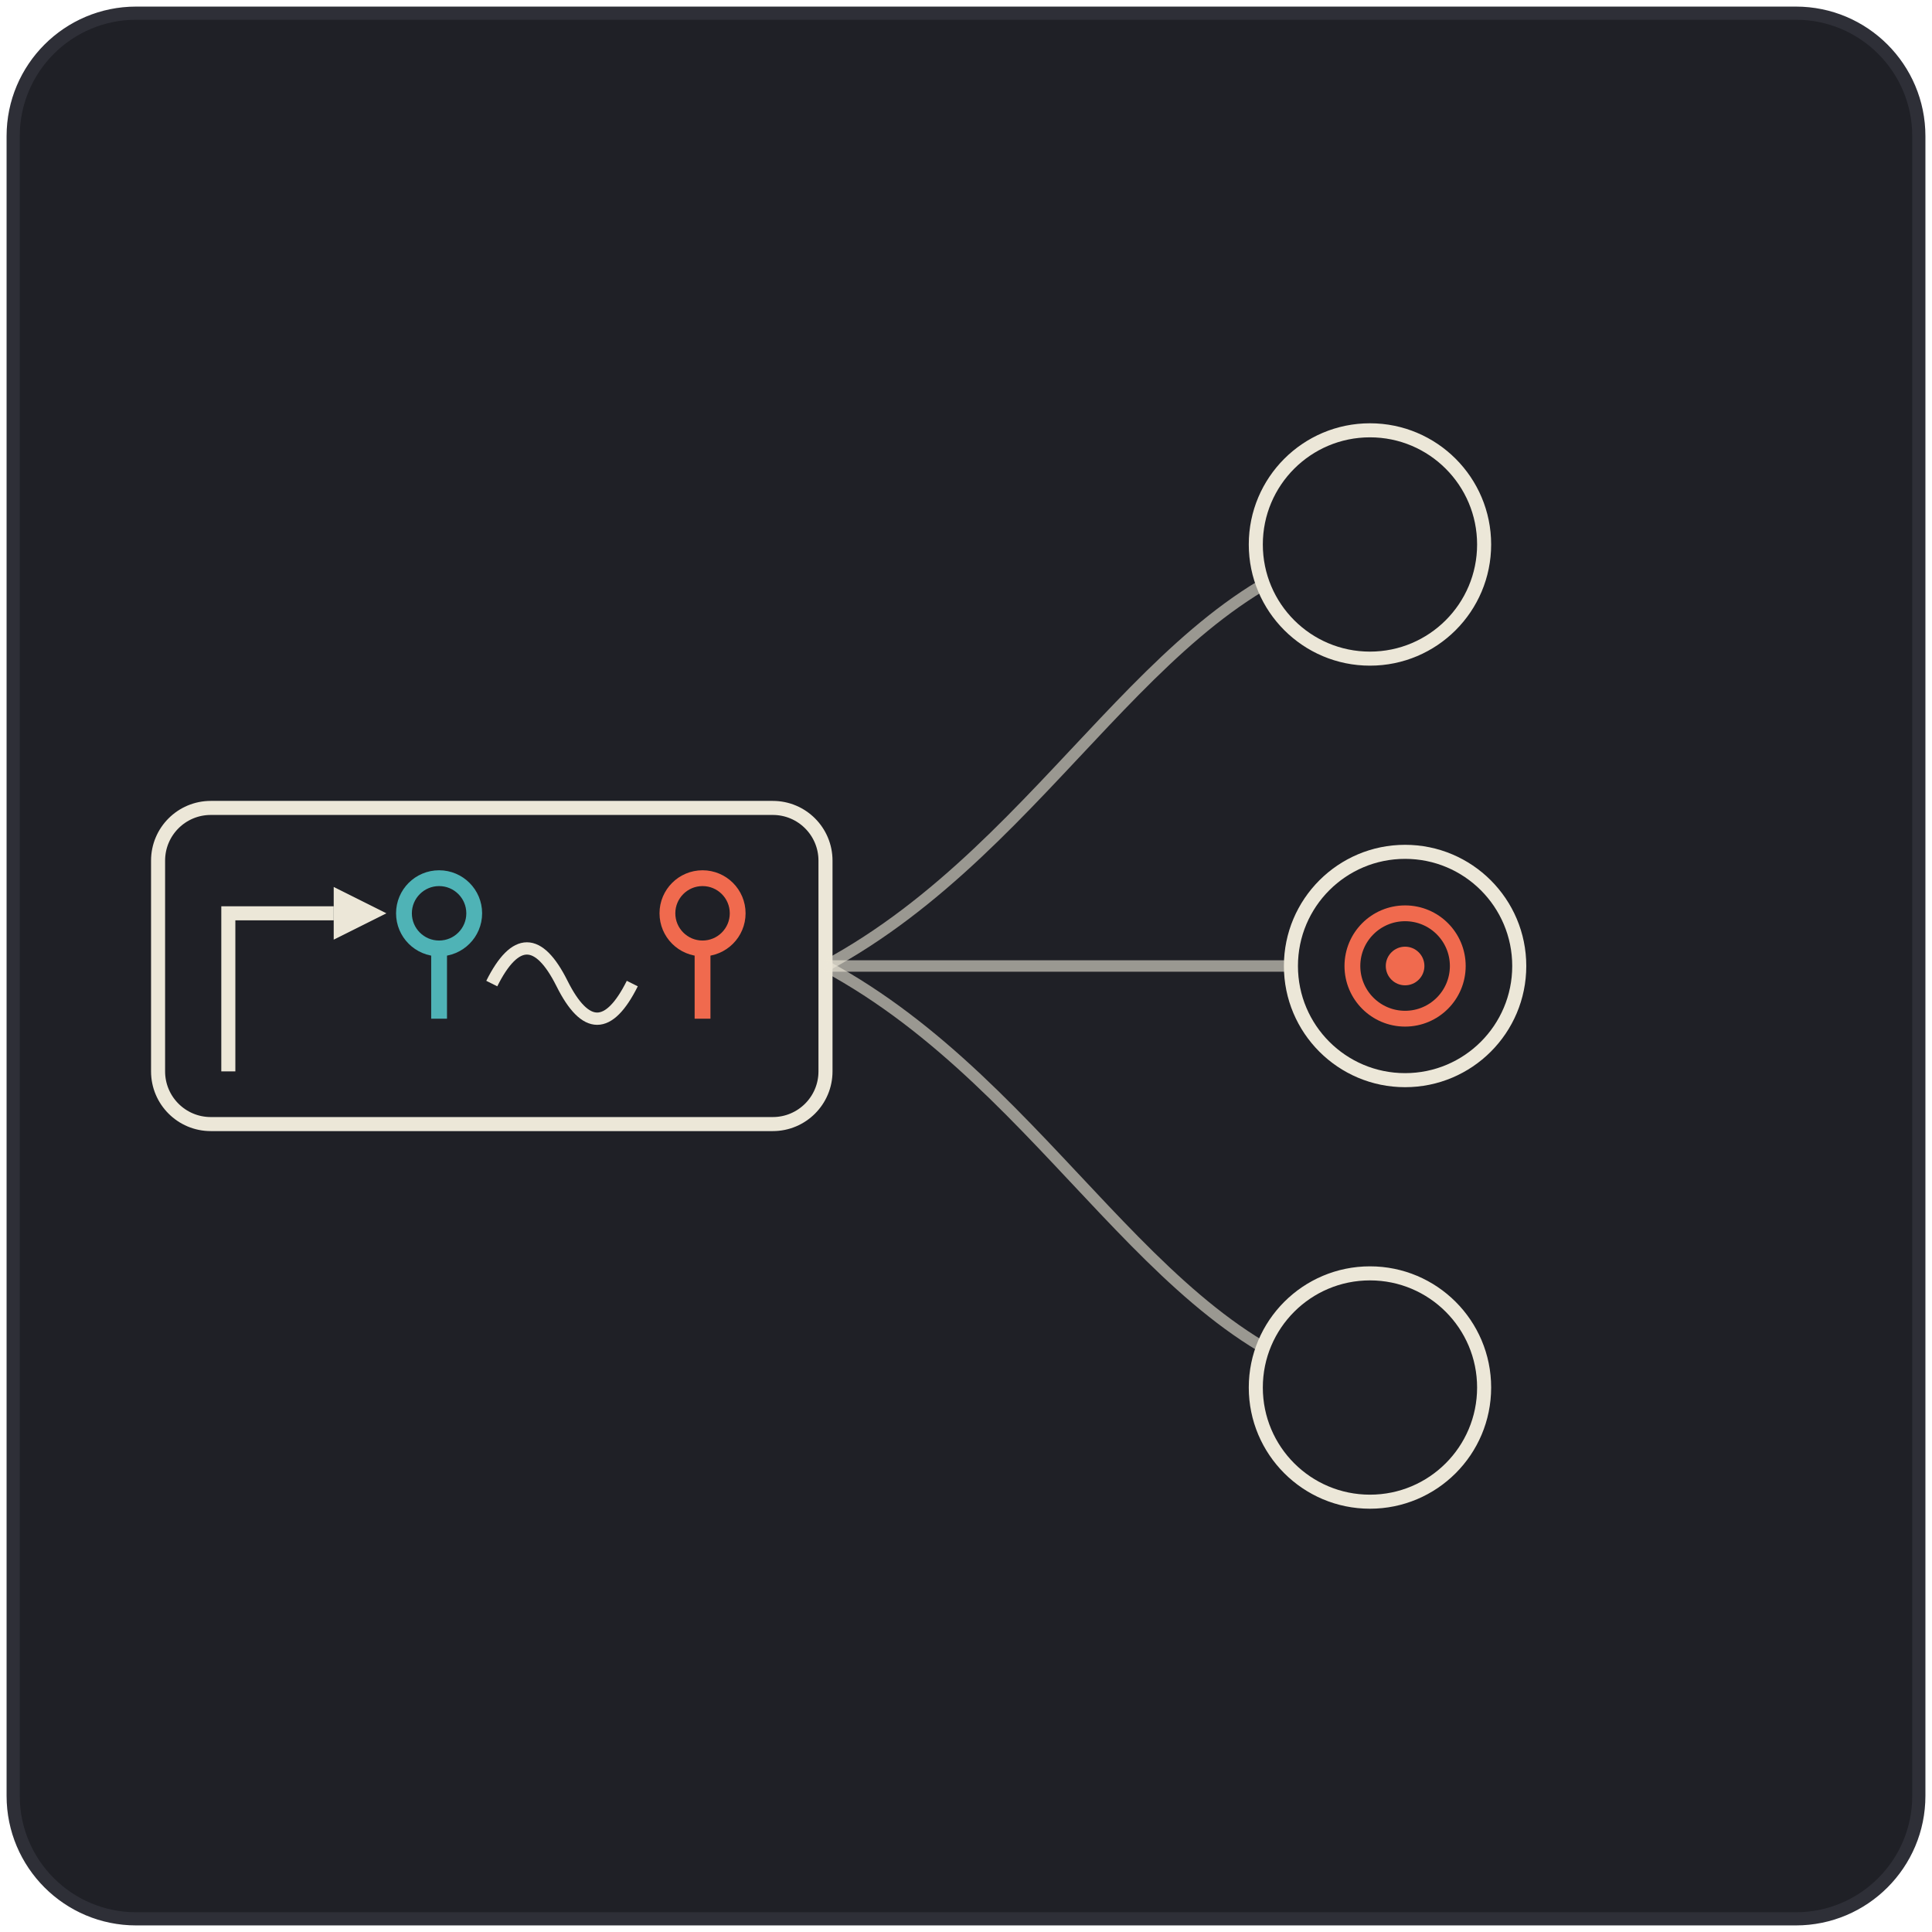
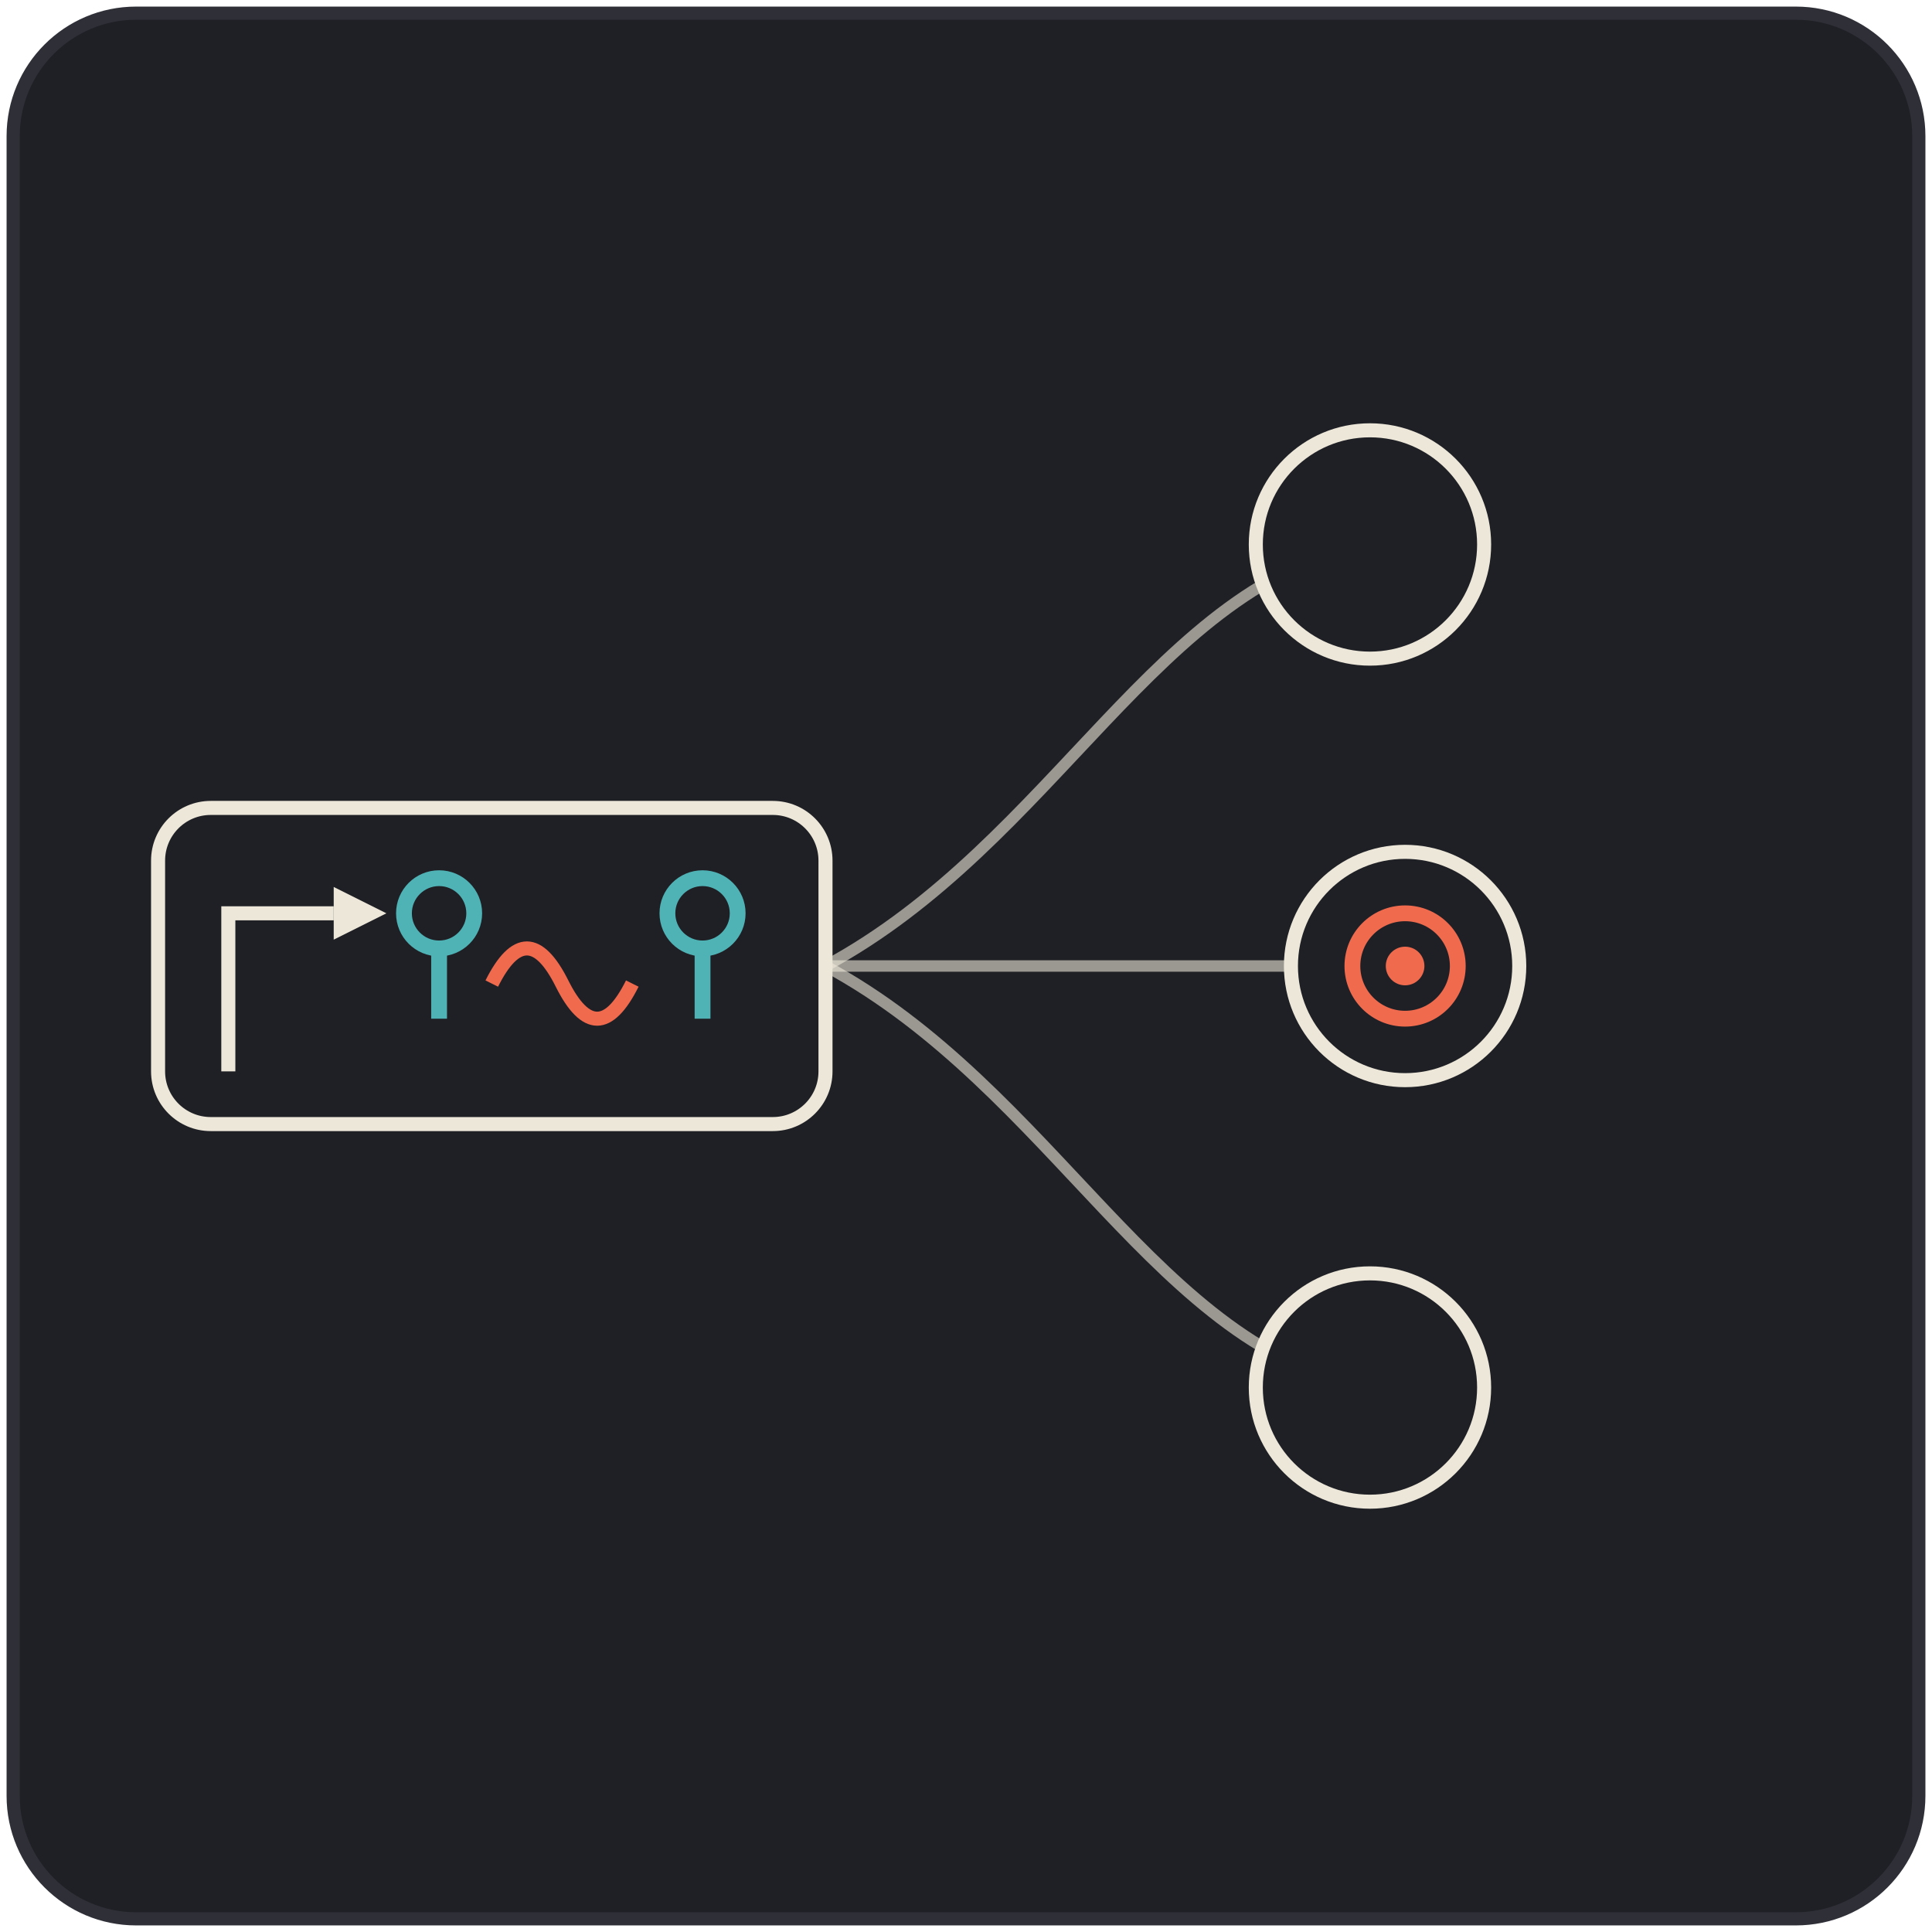
<svg xmlns="http://www.w3.org/2000/svg" viewBox="0 0 220 220" role="img" aria-label="Ribozyme-flanked gRNA: a Pol II promoter driving a self-cleaving gRNA cassette, restricting Cas9 targeting to one cell type">
  <rect x="1.5" y="1.5" width="217" height="217" rx="14" fill="#1F2026" stroke="#2E2F37" stroke-width="1.5" />
  <rect x="18" y="92" width="76" height="36" rx="6" fill="#1F2026" stroke="#ECE7D8" stroke-width="1.6" />
  <path d="M26 122 L26 104 L38 104" fill="none" stroke="#ECE7D8" stroke-width="1.6" />
  <polygon points="38,101 44,104 38,107" fill="#ECE7D8" />
  <circle cx="50" cy="104" r="4" fill="none" stroke="#4FB3B6" stroke-width="1.8" />
  <line x1="50" y1="108" x2="50" y2="116" stroke="#4FB3B6" stroke-width="1.8" />
-   <path d="M56 112 Q60 104 64 112 T72 112" fill="none" stroke="#ECE7D8" stroke-width="1.4" />
-   <circle cx="80" cy="104" r="4" fill="none" stroke="#F06A4E" stroke-width="1.8" />
-   <line x1="80" y1="108" x2="80" y2="116" stroke="#F06A4E" stroke-width="1.8" />
+   <path d="M56 112 Q60 104 64 112 T72 112" fill="none" stroke="#F06A4E" stroke-width="1.6" />
+   <circle cx="80" cy="104" r="4" fill="none" stroke="#4FB3B6" stroke-width="1.8" />
+   <line x1="80" y1="108" x2="80" y2="116" stroke="#4FB3B6" stroke-width="1.8" />
  <g fill="none" stroke="#ECE7D8" stroke-width="1.3" stroke-opacity="0.6">
    <path d="M94 110 C 120 96 132 66 156 62" />
    <path d="M94 110 C 120 110 135 110 160 110" />
    <path d="M94 110 C 120 124 132 154 156 158" />
  </g>
  <circle cx="156" cy="62" r="13" fill="#1F2026" stroke="#ECE7D8" stroke-width="1.6" />
  <circle cx="160" cy="110" r="13" fill="#1F2026" stroke="#ECE7D8" stroke-width="1.6" />
  <circle cx="160" cy="110" r="6" fill="none" stroke="#F06A4E" stroke-width="1.8" />
  <circle cx="160" cy="110" r="2.2" fill="#F06A4E" />
  <circle cx="156" cy="158" r="13" fill="#1F2026" stroke="#ECE7D8" stroke-width="1.6" />
</svg>
